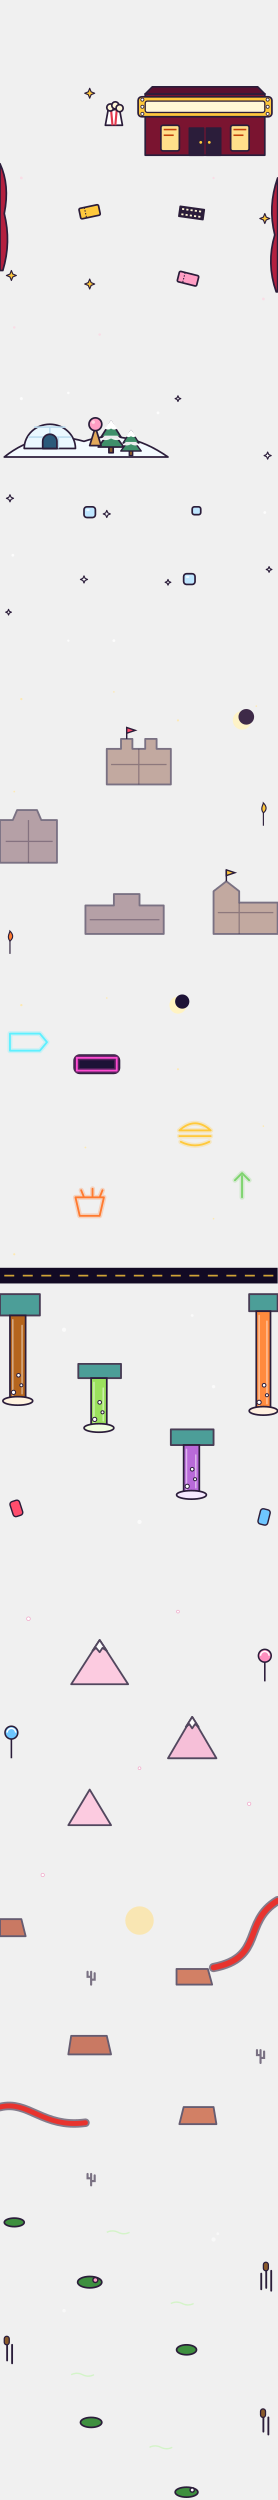
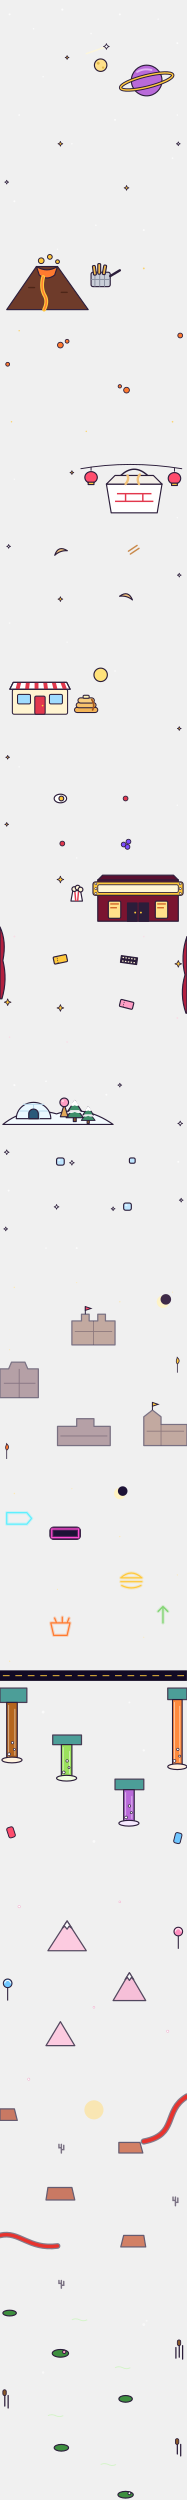
- <svg xmlns="http://www.w3.org/2000/svg" width="390" height="3512" viewBox="0 0 390 3512">
-   <rect x="204" y="132" width="168" height="86" fill="#7a1430" stroke="#2b1d3a" stroke-width="2.4" stroke-linejoin="round" />
-   <path d="M204 132 L214 122 L362 122 L372 132 Z" fill="#5a1030" stroke="#2b1d3a" stroke-width="2.4" stroke-linejoin="round" />
-   <rect x="194" y="136" width="188" height="28" rx="5" fill="#ffc93c" stroke="#2b1d3a" stroke-width="2.4" stroke-linejoin="round" />
-   <rect x="204" y="142" width="168" height="16" rx="3" fill="#fff7d6" stroke="#2b1d3a" stroke-width="1.8" />
-   <g fill="#ffffff" stroke="#2b1d3a" stroke-width="1.2">
-     <circle cx="200" cy="140" r="2.2" />
-     <circle cx="200" cy="150" r="2.2" />
-     <circle cx="200" cy="160" r="2.2" />
-     <circle cx="376" cy="140" r="2.2" />
-     <circle cx="376" cy="150" r="2.2" />
-     <circle cx="376" cy="160" r="2.2" />
+ <svg xmlns="http://www.w3.org/2000/svg" width="390" height="5216" viewBox="0 0 390 5216">
+   <g fill="#ffffff" opacity="0.8">
+     <circle cx="20" cy="30" r="2" />
+     <circle cx="70" cy="60" r="1.6" />
+     <circle cx="130" cy="20" r="2.2" />
+     <circle cx="190" cy="70" r="1.6" />
+     <circle cx="250" cy="30" r="2" />
+     <circle cx="330" cy="40" r="1.6" />
+     <circle cx="370" cy="90" r="2" />
+     <circle cx="40" cy="240" r="1.8" />
+     <circle cx="150" cy="300" r="1.6" />
+     <circle cx="240" cy="250" r="2" />
+     <circle cx="360" cy="330" r="1.8" />
+     <circle cx="30" cy="420" r="2" />
+     <circle cx="200" cy="470" r="1.6" />
+     <circle cx="300" cy="480" r="2" />
+     <circle cx="120" cy="520" r="1.4" />
+     <circle cx="370" cy="240" r="1.6" />
+     <circle cx="90" cy="160" r="1.6" />
+   </g>
+   <circle cx="306" cy="168" r="32" fill="#b96ad9" stroke="#2b1d3a" stroke-width="2.4" stroke-linejoin="round" />
+   <path d="M286 150 Q300 142 316 146" fill="none" stroke="#e0b6f2" stroke-width="4" stroke-linecap="round" />
+   <ellipse cx="306" cy="170" rx="56" ry="12" fill="none" stroke="#2b1d3a" stroke-width="7" transform="rotate(-14 306 170)" />
+   <ellipse cx="306" cy="170" rx="56" ry="12" fill="none" stroke="#ffc93c" stroke-width="3" transform="rotate(-14 306 170)" />
+   <circle cx="210" cy="136" r="13" fill="#ffe08a" stroke="#2b1d3a" stroke-width="2.4" stroke-linejoin="round" />
+   <circle cx="205" cy="132" r="3" fill="#e0b84a" />
+   <circle cx="215" cy="141" r="2.4" fill="#e0b84a" />
+   <path d="M180 112 L220 98" stroke="#fff7d6" stroke-width="3" stroke-linecap="round" opacity="0.8" />
+   <g transform="translate(-10 -88)">
+     <path d="M232 179 l1.8 4.2 4.2 1.8 -4.2 1.8 -1.8 4.2 -1.8 -4.2 -4.2 -1.8 4.2 -1.8z" fill="#ffffff" stroke="#2b1d3a" stroke-width="1.6" stroke-linejoin="round" />
+   </g>
+   <path d="M126 295 l1.5 3.5 3.5 1.5 -3.5 1.5 -1.5 3.5 -1.5 -3.5 -3.5 -1.5 3.5 -1.5z" fill="#ffc93c" stroke="#2b1d3a" stroke-width="1.6" stroke-linejoin="round" />
+   <path d="M264 387 l1.5 3.5 3.5 1.5 -3.5 1.5 -1.5 3.5 -1.5 -3.5 -3.5 -1.5 3.5 -1.5z" fill="#ffc93c" stroke="#2b1d3a" stroke-width="1.6" stroke-linejoin="round" />
+   <path d="M14 376 l1.2 2.8 2.8 1.2 -2.8 1.2 -1.2 2.8 -1.2 -2.8 -2.8 -1.2 2.8 -1.2z" fill="#ffffff" stroke="#2b1d3a" stroke-width="1.6" stroke-linejoin="round" />
+   <path d="M372 296 l1.2 2.8 2.8 1.2 -2.8 1.2 -1.2 2.8 -1.2 -2.8 -2.8 -1.2 2.8 -1.2z" fill="#ffffff" stroke="#2b1d3a" stroke-width="1.6" stroke-linejoin="round" />
+   <path d="M140 116 l1.2 2.8 2.8 1.2 -2.8 1.2 -1.2 2.8 -1.2 -2.8 -2.8 -1.2 2.8 -1.2z" fill="#ffc93c" stroke="#2b1d3a" stroke-width="1.6" stroke-linejoin="round" />
+   <path d="M14 646 L76 556 L120 556 L184 646 Z" fill="#6e3b2a" stroke="#2b1d3a" stroke-width="2.4" stroke-linejoin="round" />
+   <path d="M76 556 Q98 570 120 556 L114 574 Q98 586 82 574 Z" fill="#ff7a2f" stroke="#2b1d3a" stroke-width="2.4" stroke-linejoin="round" />
+   <path d="M90 578 Q84 602 94 618 Q100 630 92 646" fill="none" stroke="#ffc93c" stroke-width="8" stroke-linecap="round" />
+   <path d="M90 578 Q84 602 94 618 Q100 630 92 646" fill="none" stroke="#ff7a2f" stroke-width="3" stroke-linecap="round" />
+   <g fill="#ffc93c" stroke="#2b1d3a" stroke-width="2">
+     <circle cx="86" cy="544" r="6" />
+     <circle cx="104" cy="536" r="5" />
+     <circle cx="120" cy="546" r="4" />
+   </g>
+   <path d="M60 600 L72 600 M128 610 L140 610" stroke="#4e2618" stroke-width="3" stroke-linecap="round" />
+   <g transform="translate(-6 -42)">
+     <rect x="196" y="610" width="40" height="30" rx="4" fill="#c9ced8" stroke="#2b1d3a" stroke-width="2.4" stroke-linejoin="round" />
+     <path d="M204 610 V640 M214 610 V640 M224 610 V640 M196 625 H236" stroke="#8a90a0" stroke-width="2" />
+     <path d="M236 618 L256 606" stroke="#2b1d3a" stroke-width="5" stroke-linecap="round" />
+     <g fill="#f2bb4f" stroke="#2b1d3a" stroke-width="2.4" stroke-linejoin="round">
+       <rect x="200" y="596" width="6" height="20" rx="2" transform="rotate(-8 203 606)" />
+       <rect x="210" y="592" width="6" height="22" rx="2" />
+       <rect x="221" y="595" width="6" height="20" rx="2" transform="rotate(10 224 605)" />
+     </g>
+   </g>
+   <g fill="#ff7a2f" stroke="#2b1d3a" stroke-width="1.8">
+     <circle cx="126" cy="720" r="6" />
+     <circle cx="140" cy="712" r="4" />
+     <circle cx="264" cy="814" r="6" />
+     <circle cx="250" cy="806" r="3.5" />
+     <circle cx="16" cy="760" r="4" />
+     <circle cx="376" cy="700" r="5" />
+   </g>
+   <g fill="#ffc93c" opacity="0.7">
+     <circle cx="40" cy="690" r="1.6" />
+     <circle cx="300" cy="560" r="2" />
+     <circle cx="360" cy="880" r="1.8" />
+     <circle cx="180" cy="900" r="1.6" />
+     <circle cx="24" cy="880" r="1.6" />
+   </g>
+   <path d="M168 978 Q270 960 380 978" fill="none" stroke="#2b1d3a" stroke-width="2" />
+   <g>
+     <path d="M190 974 V982" stroke="#2b1d3a" stroke-width="2" />
+     <ellipse cx="190" cy="996" rx="13" ry="12" fill="#ff4d6d" stroke="#2b1d3a" stroke-width="2.4" stroke-linejoin="round" />
+     <rect x="184" y="1006" width="12" height="5" fill="#ffc93c" stroke="#2b1d3a" stroke-width="2.4" stroke-linejoin="round" />
+   </g>
+   <g>
+     <path d="M364 976 V984" stroke="#2b1d3a" stroke-width="2" />
+     <ellipse cx="364" cy="998" rx="13" ry="12" fill="#ff4d6d" stroke="#2b1d3a" stroke-width="2.4" stroke-linejoin="round" />
+     <rect x="358" y="1008" width="12" height="5" fill="#ffc93c" stroke="#2b1d3a" stroke-width="2.4" stroke-linejoin="round" />
+   </g>
+   <path d="M232 1070 L222 1010 L338 1010 L328 1070 Z" fill="#ffffff" stroke="#2b1d3a" stroke-width="2.4" stroke-linejoin="round" />
+   <path d="M222 1010 L240 992 L320 992 L338 1010 Z" fill="#f3efe9" stroke="#2b1d3a" stroke-width="2.4" stroke-linejoin="round" />
+   <path d="M252 992 Q280 966 308 992" fill="none" stroke="#2b1d3a" stroke-width="3" />
+   <path d="M244 1030 H316 M240 1046 H320 M262 1030 V1046 M298 1030 V1046" stroke="#e2384d" stroke-width="3" />
+   <path d="M262 1010 Q270 1000 266 992 M290 1010 Q284 998 292 990" fill="none" stroke="#f2c27a" stroke-width="5" stroke-linecap="round" />
+   <g transform="rotate(-20 126 1150)">
+     <path d="M112 1154 Q126 1136 140 1154 Q126 1148 112 1154 Z" fill="#f2c27a" stroke="#2b1d3a" stroke-width="2.4" stroke-linejoin="round" />
+   </g>
+   <g transform="rotate(16 264 1244)">
+     <path d="M250 1248 Q264 1230 278 1248 Q264 1242 250 1248 Z" fill="#f2c27a" stroke="#2b1d3a" stroke-width="2.4" stroke-linejoin="round" />
+   </g>
+   <path d="M268 1150 l18 -12 M272 1156 l18 -12" stroke="#c98a4c" stroke-width="3" stroke-linecap="round" />
+   <path d="M126 1245 l1.5 3.5 3.5 1.5 -3.5 1.5 -1.5 3.5 -1.5 -3.5 -3.5 -1.5 3.5 -1.5z" fill="#ffc93c" stroke="#2b1d3a" stroke-width="1.6" stroke-linejoin="round" />
+   <path d="M150 982 l1.2 2.8 2.8 1.2 -2.8 1.2 -1.2 2.8 -1.2 -2.8 -2.8 -1.2 2.8 -1.2z" fill="#ffc93c" stroke="#2b1d3a" stroke-width="1.6" stroke-linejoin="round" />
+   <path d="M18 1136 l1.2 2.8 2.8 1.2 -2.8 1.2 -1.2 2.8 -1.2 -2.8 -2.8 -1.2 2.8 -1.2z" fill="#ffffff" stroke="#2b1d3a" stroke-width="1.6" stroke-linejoin="round" />
+   <path d="M374 1196 l1.2 2.8 2.8 1.2 -2.8 1.2 -1.2 2.8 -1.2 -2.8 -2.8 -1.2 2.8 -1.2z" fill="#ffffff" stroke="#2b1d3a" stroke-width="1.6" stroke-linejoin="round" />
+   <g fill="#ffffff" opacity="0.6">
+     <circle cx="30" cy="1000" r="1.6" />
+     <circle cx="370" cy="1080" r="1.6" />
+     <circle cx="140" cy="1340" r="1.6" />
+     <circle cx="20" cy="1300" r="1.8" />
+   </g>
+   <circle cx="210" cy="1408" r="14" fill="#ffe27a" stroke="#2b1d3a" stroke-width="2.4" stroke-linejoin="round" />
+   <g transform="matrix(0.9 0 0 0.9 6 145.6)">
+     <rect x="22" y="1436" width="128" height="58" rx="4" fill="#fff4d1" stroke="#2b1d3a" stroke-width="2.4" stroke-linejoin="round" />
+     <path d="M16 1436 L156 1436 L148 1420 L24 1420 Z" fill="#ffffff" stroke="#2b1d3a" stroke-width="2.4" stroke-linejoin="round" />
+     <path d="M38 1420 L34 1436 M58 1420 L56 1436 M78 1420 L78 1436 M98 1420 L100 1436 M118 1420 L122 1436 M138 1420 L144 1436" stroke="#e2384d" stroke-width="9" />
+     <path d="M16 1436 L156 1436 L148 1420 L24 1420 Z" fill="none" stroke="#2b1d3a" stroke-width="2.4" stroke-linejoin="round" />
+     <g stroke="#2b1d3a" stroke-width="2.4" stroke-linejoin="round">
+       <rect x="34" y="1448" width="30" height="22" rx="3" fill="#9fdcff" />
+       <rect x="108" y="1448" width="30" height="22" rx="3" fill="#9fdcff" />
+       <rect x="74" y="1452" width="24" height="42" rx="3" fill="#e2384d" />
+     </g>
+     <circle cx="92" cy="1474" r="2" fill="#ffc93c" />
+     <g stroke="#2b1d3a" stroke-width="2.4" stroke-linejoin="round">
+       <rect x="166" y="1478" width="54" height="12" rx="6" fill="#f2b457" />
+       <rect x="170" y="1467" width="46" height="12" rx="6" fill="#f6c26b" />
+       <rect x="174" y="1456" width="38" height="12" rx="6" fill="#f9cf7f" />
+     </g>
+     <rect x="186" y="1450" width="14" height="7" rx="2" fill="#fff4b8" stroke="#2b1d3a" stroke-width="2.4" stroke-linejoin="round" />
+     <path d="M206 1460 Q214 1472 208 1484" fill="none" stroke="#a5561c" stroke-width="4" stroke-linecap="round" />
  </g>
  <g stroke="#2b1d3a" stroke-width="2.4" stroke-linejoin="round">
-     <rect x="226" y="176" width="26" height="36" rx="3" fill="#ffe08a" />
-     <rect x="324" y="176" width="26" height="36" rx="3" fill="#ffe08a" />
-   </g>
-   <path d="M230 182 L248 182 M230 190 L244 190 M328 182 L346 182 M328 190 L342 190" stroke="#c2410c" stroke-width="2.2" />
-   <g stroke="#2b1d3a" stroke-width="2.4" stroke-linejoin="round">
-     <rect x="266" y="180" width="20" height="38" fill="#2b1d3a" />
-     <rect x="290" y="180" width="20" height="38" fill="#2b1d3a" />
-   </g>
-   <g fill="#ffc93c">
-     <circle cx="282" cy="200" r="2" />
-     <circle cx="294" cy="200" r="2" />
-   </g>
-   <g transform="translate(-22 -42)">
-     <path d="M170 218 L174 196 L190 196 L194 218 Z" fill="#ffffff" stroke="#2b1d3a" stroke-width="2.4" stroke-linejoin="round" />
-     <path d="M178 196 L180 218 M186 196 L184 218" stroke="#e2384d" stroke-width="3" />
-     <g fill="#fff7d6" stroke="#2b1d3a" stroke-width="2.4" stroke-linejoin="round">
-       <circle cx="177" cy="193" r="5" />
-       <circle cx="184" cy="190" r="5" />
-       <circle cx="190" cy="194" r="5" />
-     </g>
-   </g>
-   <g transform="rotate(-12 126 298)">
-     <rect x="112" y="290" width="28" height="15" rx="2" fill="#ffc93c" stroke="#2b1d3a" stroke-width="2.4" stroke-linejoin="round" />
-     <path d="M120 290 V305" stroke="#2b1d3a" stroke-width="1.5" stroke-dasharray="2 2" />
-   </g>
-   <g transform="rotate(14 264 392)">
-     <rect x="250" y="384" width="28" height="15" rx="2" fill="#ff9ec4" stroke="#2b1d3a" stroke-width="2.4" stroke-linejoin="round" />
-     <path d="M258 384 V399" stroke="#2b1d3a" stroke-width="1.5" stroke-dasharray="2 2" />
-   </g>
-   <g transform="rotate(8 268 300)">
-     <rect x="252" y="292" width="34" height="14" fill="#2b1d3a" stroke="#2b1d3a" stroke-width="2.4" stroke-linejoin="round" />
-     <g fill="#fff7d6">
-       <rect x="255" y="294" width="3" height="2.5" />
-       <rect x="261" y="294" width="3" height="2.5" />
-       <rect x="267" y="294" width="3" height="2.5" />
-       <rect x="273" y="294" width="3" height="2.5" />
-       <rect x="279" y="294" width="3" height="2.5" />
-       <rect x="255" y="301.5" width="3" height="2.5" />
-       <rect x="261" y="301.5" width="3" height="2.5" />
-       <rect x="267" y="301.5" width="3" height="2.5" />
-       <rect x="273" y="301.5" width="3" height="2.5" />
-       <rect x="279" y="301.5" width="3" height="2.5" />
-     </g>
-   </g>
-   <g fill="#ffc93c" stroke="#2b1d3a" stroke-width="1.6" stroke-linejoin="round">
-     <path d="M126 392 l2 5 5 2 -5 2 -2 5 -2 -5 -5 -2 5 -2z" />
-     <path d="M372 300 l2 5 5 2 -5 2 -2 5 -2 -5 -5 -2 5 -2z" />
-     <path d="M16 380 l2 5 5 2 -5 2 -2 5 -2 -5 -5 -2 5 -2z" />
-     <path d="M126 124 l2 5 5 2 -5 2 -2 5 -2 -5 -5 -2 5 -2z" />
-   </g>
-   <g fill="#ffd0e0" opacity="0.6">
-     <circle cx="30" cy="250" r="2" />
-     <circle cx="370" cy="420" r="2" />
-     <circle cx="140" cy="470" r="1.8" />
-     <circle cx="20" cy="460" r="1.8" />
-     <circle cx="300" cy="250" r="1.6" />
-   </g>
-   <path d="M0 230 Q14 260 6 300 Q16 340 4 380 L0 380 Z M390 250 Q376 290 386 330 Q374 370 388 410 L390 410 Z" fill="#b3203f" stroke="#2b1d3a" stroke-width="2.4" stroke-linejoin="round" />
-   <path d="M6 642 Q56 602 118 620 Q176 600 236 642 Z" fill="#f4fbff" stroke="#2b1d3a" stroke-width="2.4" stroke-linejoin="round" />
-   <path d="M34 630 A36 34 0 0 1 106 630 Z" fill="#eaf8ff" stroke="#2b1d3a" stroke-width="2.4" stroke-linejoin="round" />
-   <path d="M40 614 H100 M48 600 H92 M60 630 V614 M82 630 V614 M70 614 V600" stroke="#bcdcef" stroke-width="2.2" fill="none" />
-   <path d="M60 630 V620 A10 10 0 0 1 80 620 V630 Z" fill="#2b5a7a" stroke="#2b1d3a" stroke-width="2.4" stroke-linejoin="round" />
-   <g transform="translate(156 626) scale(1.0)">
-     <rect x="-3" y="0" width="6" height="10" fill="#8a5a2b" stroke="#2b1d3a" stroke-width="2.4" stroke-linejoin="round" />
-     <path d="M-18 2 L0 -22 L18 2 Z" fill="#3f8f6a" stroke="#2b1d3a" stroke-width="2.4" stroke-linejoin="round" />
-     <path d="M-14 -12 L0 -34 L14 -12 Z" fill="#3f8f6a" stroke="#2b1d3a" stroke-width="2.4" stroke-linejoin="round" />
-     <path d="M-9 -24 L0 -36 L9 -24 Q4 -21 0 -24 Q-4 -21 -9 -24 Z" fill="#ffffff" />
-     <path d="M-14 -9 Q-7 -6 0 -10 Q7 -6 14 -9 L9 -14 L-9 -14 Z" fill="#ffffff" opacity="0.9" />
-   </g>
-   <g transform="translate(184 632) scale(0.8)">
-     <rect x="-3" y="0" width="6" height="10" fill="#8a5a2b" stroke="#2b1d3a" stroke-width="2.4" stroke-linejoin="round" />
-     <path d="M-18 2 L0 -22 L18 2 Z" fill="#3f8f6a" stroke="#2b1d3a" stroke-width="2.4" stroke-linejoin="round" />
-     <path d="M-14 -12 L0 -34 L14 -12 Z" fill="#3f8f6a" stroke="#2b1d3a" stroke-width="2.4" stroke-linejoin="round" />
-     <path d="M-9 -24 L0 -36 L9 -24 Q4 -21 0 -24 Q-4 -21 -9 -24 Z" fill="#ffffff" />
-     <path d="M-14 -9 Q-7 -6 0 -10 Q7 -6 14 -9 L9 -14 L-9 -14 Z" fill="#ffffff" opacity="0.9" />
-   </g>
-   <path d="M126 626 L134 600 L142 626 Z" fill="#e2a95a" stroke="#2b1d3a" stroke-width="2.4" stroke-linejoin="round" />
-   <circle cx="134" cy="596" r="9" fill="#ff9ec4" stroke="#2b1d3a" stroke-width="2.4" stroke-linejoin="round" />
-   <circle cx="131" cy="593" r="2.5" fill="#ffd3e0" />
-   <g fill="#bfe6ff" stroke="#2b1d3a" stroke-width="2.4" stroke-linejoin="round">
-     <rect x="118" y="712" width="16" height="15" rx="4" />
-     <rect x="258" y="806" width="16" height="15" rx="4" />
-     <rect x="270" y="712" width="12" height="11" rx="3" />
-   </g>
+     <ellipse cx="126" cy="1666" rx="13" ry="9" fill="#ffffff" />
+     <circle cx="128" cy="1666" r="5" fill="#ffc93c" />
+   </g>
+   <g fill="#7c4dff" stroke="#2b1d3a" stroke-width="1.8">
+     <circle cx="258" cy="1762" r="5" />
+     <circle cx="268" cy="1756" r="5" />
+     <circle cx="266" cy="1767" r="5" />
+   </g>
+   <g fill="#e2384d" stroke="#2b1d3a" stroke-width="1.8">
+     <circle cx="262" cy="1666" r="5" />
+     <circle cx="130" cy="1760" r="5" />
+   </g>
+   <path d="M16 1576 l1.2 2.8 2.8 1.2 -2.8 1.2 -1.2 2.8 -1.2 -2.8 -2.8 -1.2 2.8 -1.2z" fill="#ffc93c" stroke="#2b1d3a" stroke-width="1.6" stroke-linejoin="round" />
+   <path d="M374 1516 l1.2 2.8 2.8 1.2 -2.8 1.2 -1.2 2.8 -1.2 -2.8 -2.8 -1.2 2.8 -1.2z" fill="#ffc93c" stroke="#2b1d3a" stroke-width="1.6" stroke-linejoin="round" />
+   <path d="M14 1716 l1.2 2.8 2.8 1.2 -2.8 1.2 -1.2 2.8 -1.2 -2.8 -2.8 -1.2 2.8 -1.2z" fill="#ffc93c" stroke="#2b1d3a" stroke-width="1.6" stroke-linejoin="round" />
  <g fill="#ffffff" opacity="0.7">
-     <rect x="121" y="715" width="5" height="3" rx="1.5" />
-     <rect x="261" y="809" width="5" height="3" rx="1.5" />
-   </g>
-   <path d="M150 717 l1.5 3.5 3.5 1.5 -3.5 1.5 -1.5 3.5 -1.5 -3.5 -3.5 -1.5 3.5 -1.5z" fill="#ffffff" stroke="#2b1d3a" stroke-width="1.6" stroke-linejoin="round" />
-   <path d="M118 809 l1.5 3.5 3.5 1.5 -3.5 1.5 -1.5 3.5 -1.5 -3.5 -3.5 -1.5 3.5 -1.5z" fill="#ffffff" stroke="#2b1d3a" stroke-width="1.6" stroke-linejoin="round" />
-   <path d="M236 814 l1.2 2.8 2.8 1.2 -2.8 1.2 -1.2 2.8 -1.2 -2.8 -2.8 -1.2 2.8 -1.2z" fill="#ffffff" stroke="#2b1d3a" stroke-width="1.6" stroke-linejoin="round" />
-   <path d="M14 695 l1.5 3.5 3.5 1.5 -3.5 1.5 -1.5 3.5 -1.5 -3.5 -3.5 -1.5 3.5 -1.5z" fill="#ffffff" stroke="#2b1d3a" stroke-width="1.6" stroke-linejoin="round" />
-   <path d="M376 635 l1.5 3.5 3.5 1.5 -3.5 1.5 -1.5 3.5 -1.5 -3.5 -3.5 -1.5 3.5 -1.5z" fill="#ffffff" stroke="#2b1d3a" stroke-width="1.6" stroke-linejoin="round" />
-   <path d="M378 796 l1.2 2.8 2.8 1.2 -2.8 1.2 -1.2 2.8 -1.2 -2.8 -2.8 -1.2 2.8 -1.2z" fill="#ffffff" stroke="#2b1d3a" stroke-width="1.6" stroke-linejoin="round" />
-   <path d="M12 856 l1.2 2.8 2.8 1.2 -2.8 1.2 -1.2 2.8 -1.2 -2.8 -2.8 -1.2 2.8 -1.2z" fill="#ffffff" stroke="#2b1d3a" stroke-width="1.6" stroke-linejoin="round" />
-   <path d="M250 556 l1.2 2.8 2.8 1.2 -2.8 1.2 -1.2 2.8 -1.2 -2.8 -2.8 -1.2 2.8 -1.2z" fill="#ffffff" stroke="#2b1d3a" stroke-width="1.6" stroke-linejoin="round" />
-   <g fill="#ffffff" opacity="0.8">
-     <circle cx="30" cy="560" r="2.2" />
-     <circle cx="96" cy="552" r="1.8" />
-     <circle cx="222" cy="580" r="2" />
-     <circle cx="372" cy="720" r="2" />
-     <circle cx="18" cy="780" r="2" />
-     <circle cx="160" cy="900" r="2" />
-     <circle cx="96" cy="900" r="1.6" />
-   </g>
-   <g transform="translate(0 852)">
-     <g stroke="#2b1d3a" stroke-width="2.4">
-       <path d="M126 2346 a17 8 0 1 0 0.1 0 Z" fill="#3e8f3f" />
-       <path d="M262 2442 a14 7 0 1 0 0.1 0 Z" fill="#3e8f3f" />
-       <path d="M128 2544 a15 7 0 1 0 0.1 0 Z" fill="#3e8f3f" />
-       <path d="M262 2642 a16 7 0 1 0 0.1 0 Z" fill="#3e8f3f" />
-       <path d="M20 2264 a14 6 0 1 0 0.1 0 Z" fill="#3e8f3f" />
-     </g>
-     <circle cx="134" cy="2351" r="3.5" fill="#ff9ec7" stroke="#2b1d3a" stroke-width="2" />
-     <circle cx="270" cy="2646" r="3" fill="#ffffff" stroke="#2b1d3a" stroke-width="2" />
-     <g fill="none" stroke="#2b1d3a" stroke-width="2.6" stroke-linecap="round">
-       <path d="M374 2362 V2330 M381 2366 V2338 M367 2364 V2342" />
-       <path d="M10 2464 V2434 M17 2468 V2442" />
-       <path d="M370 2564 V2536 M377 2568 V2544" />
-     </g>
-     <g fill="#8a5a2b" stroke="#2b1d3a" stroke-width="1.8">
-       <rect x="370" y="2326" width="7" height="12" rx="3.5" />
-       <rect x="6" y="2430" width="7" height="12" rx="3.5" />
-       <rect x="366" y="2532" width="7" height="12" rx="3.5" />
-     </g>
-     <g fill="none" stroke="#c8f5b8" stroke-width="2" opacity="0.7">
-       <path d="M150 2284 q8 -4 16 0 q8 4 16 0" />
-       <path d="M240 2384 q8 -4 16 0 q8 4 16 0" />
-       <path d="M100 2484 q8 -4 16 0 q8 4 16 0" />
-       <path d="M210 2586 q8 -4 16 0 q8 4 16 0" />
-     </g>
-     <g fill="#ffffff" opacity="0.55">
-       <circle cx="300" cy="2294" r="3" />
-       <circle cx="306" cy="2286" r="2" />
-       <circle cx="90" cy="2394" r="2.5" />
-     </g>
-     <circle cx="196" cy="1846" r="20" fill="#ffe08a" opacity="0.6" />
-     <g stroke="#2b1d3a" stroke-width="2.6" stroke-linejoin="round" opacity="0.7">
-       <path d="M248 1936 V1914 H292 L298 1936Z" fill="#c4502a" />
-       <path d="M96 2034 L100 2008 H150 L156 2034Z" fill="#b84626" />
-       <path d="M252 2132 L258 2108 H300 L304 2132Z" fill="#c4502a" />
-       <path d="M0 1868 V1844 H30 L36 1868Z" fill="#b84626" />
-     </g>
-     <path d="M390 1818 C340 1848 372 1898 300 1912" fill="none" stroke="#2b1d3a" stroke-width="13" stroke-linecap="round" opacity="0.55" />
-     <path d="M390 1818 C340 1848 372 1898 300 1912" fill="none" stroke="#e8332e" stroke-width="8" stroke-linecap="round" />
-     <path d="M0 2108 C40 2098 60 2138 120 2130" fill="none" stroke="#2b1d3a" stroke-width="12" stroke-linecap="round" opacity="0.55" />
-     <path d="M0 2108 C40 2098 60 2138 120 2130" fill="none" stroke="#e8332e" stroke-width="7" stroke-linecap="round" />
-     <g fill="none" stroke="#2b1d3a" stroke-width="3" stroke-linecap="round" opacity="0.6">
-       <path d="M128 1936 v-18 m0 7 h-5 v-7 m5 11 h5 v-9" />
-       <path d="M366 2046 v-18 m0 7 h-5 v-7 m5 11 h5 v-9" />
-       <path d="M128 2218 v-16 m0 6 h-5 v-6 m5 10 h5 v-8" />
-     </g>
-     <g stroke="#2b1d3a" stroke-width="2.6" stroke-linejoin="round" opacity="0.8">
-       <path d="M100 1514 L140 1452 L180 1514Z" fill="#ffc2dc" />
-       <path d="M130 1467 L140 1452 L150 1467 L144 1463 L140 1469 L135 1463Z" fill="#ffffff" />
-       <path d="M236 1618 L270 1560 L304 1618Z" fill="#f7b3d2" />
-       <path d="M261 1574 L270 1560 L279 1574 L274 1570 L270 1576 L266 1570Z" fill="#ffffff" />
-       <path d="M96 1712 L126 1662 L156 1712Z" fill="#ffc2dc" />
-     </g>
-     <g stroke="#2b1d3a" stroke-width="2.2">
-       <path d="M372 1510 V1478" />
-       <circle cx="372" cy="1474" r="9" fill="#ff8fbf" />
-       <path d="M366 1474 a6 6 0 0 1 12 0" fill="none" stroke="#ffffff" stroke-width="2" />
-       <path d="M16 1618 V1586" />
-       <circle cx="16" cy="1582" r="9" fill="#6ec6ff" />
-       <path d="M10 1582 a6 6 0 0 1 12 0" fill="none" stroke="#ffffff" stroke-width="2" />
-     </g>
-     <g fill="#ffffff" stroke="#f0a6c8" stroke-width="1">
-       <circle cx="40" cy="1422" r="2.6" />
-       <circle cx="250" cy="1412" r="2" />
-       <circle cx="350" cy="1682" r="2.4" />
-       <circle cx="196" cy="1632" r="2" />
-       <circle cx="60" cy="1782" r="2.4" />
-     </g>
-     <g stroke="#2b1d3a" stroke-width="2.6" stroke-linejoin="round" opacity="0.85">
-       <path d="M0 966 H56 V996 H0Z" fill="#2f8f88" />
-       <path d="M110 1064 H170 V1084 H110Z" fill="#2f8f88" />
-       <path d="M240 1156 H300 V1178 H240Z" fill="#2f8f88" />
-       <path d="M350 966 H390 V990 H350Z" fill="#2f8f88" />
-     </g>
-     <rect x="14" y="996" width="22" height="120" fill="#b5651d" stroke="#2b1d3a" stroke-width="2.4" />
-     <path d="M18 1002 V1110 M31 1010 V1106" stroke="#ffffff" stroke-width="2" opacity="0.5" stroke-linecap="round" />
-     <ellipse cx="25" cy="1116" rx="21" ry="6" fill="#fff3e0" stroke="#2b1d3a" stroke-width="2.4" />
-     <g fill="#ffffff" stroke="#2b1d3a" stroke-width="1.4">
-       <circle cx="19" cy="1104" r="3" />
-       <circle cx="30" cy="1094" r="2.2" />
-       <circle cx="26" cy="1080" r="2.6" />
-     </g>
-     <rect x="128" y="1084" width="22" height="70" fill="#9be15d" stroke="#2b1d3a" stroke-width="2.4" />
-     <path d="M132 1090 V1148 M145 1098 V1144" stroke="#ffffff" stroke-width="2" opacity="0.5" stroke-linecap="round" />
-     <ellipse cx="139" cy="1154" rx="21" ry="6" fill="#f2ffe0" stroke="#2b1d3a" stroke-width="2.4" />
-     <g fill="#ffffff" stroke="#2b1d3a" stroke-width="1.4">
-       <circle cx="133" cy="1142" r="3" />
-       <circle cx="144" cy="1132" r="2.2" />
-       <circle cx="140" cy="1118" r="2.6" />
-     </g>
-     <rect x="258" y="1178" width="22" height="70" fill="#b96ad9" stroke="#2b1d3a" stroke-width="2.4" />
-     <path d="M262 1184 V1242 M275 1192 V1238" stroke="#ffffff" stroke-width="2" opacity="0.5" stroke-linecap="round" />
-     <ellipse cx="269" cy="1248" rx="21" ry="6" fill="#f6e9ff" stroke="#2b1d3a" stroke-width="2.4" />
-     <g fill="#ffffff" stroke="#2b1d3a" stroke-width="1.4">
-       <circle cx="263" cy="1236" r="3" />
-       <circle cx="274" cy="1226" r="2.2" />
-       <circle cx="270" cy="1212" r="2.6" />
-     </g>
-     <rect x="360" y="990" width="20" height="140" fill="#ff8a3d" stroke="#2b1d3a" stroke-width="2.4" />
-     <path d="M364 996 V1124 M375 1004 V1120" stroke="#ffffff" stroke-width="2" opacity="0.5" stroke-linecap="round" />
-     <ellipse cx="370" cy="1130" rx="20" ry="6" fill="#fff0e0" stroke="#2b1d3a" stroke-width="2.4" />
-     <g fill="#ffffff" stroke="#2b1d3a" stroke-width="1.4">
-       <circle cx="364" cy="1118" r="3" />
-       <circle cx="375" cy="1108" r="2.2" />
-       <circle cx="371" cy="1094" r="2.6" />
-     </g>
-     <g stroke="#2b1d3a" stroke-width="2">
-       <rect x="16" y="1256" width="14" height="22" rx="4" fill="#ff4d6d" transform="rotate(-18 23 1267)" />
-       <rect x="364" y="1268" width="14" height="22" rx="4" fill="#6ec6ff" transform="rotate(14 371 1279)" />
-     </g>
-     <g fill="#ffffff" opacity="0.65">
-       <circle cx="90" cy="1016" r="3" />
-       <circle cx="300" cy="1096" r="2.4" />
-       <circle cx="196" cy="1286" r="3" />
-       <circle cx="270" cy="996" r="2" />
-     </g>
-     <g fill="#ffe7a6" opacity="0.85">
-       <circle cx="30" cy="560" r="1.6" />
-       <circle cx="150" cy="550" r="1.2" />
-       <circle cx="250" cy="650" r="1.4" />
-       <circle cx="370" cy="730" r="1.2" />
-       <circle cx="120" cy="760" r="1.3" />
-       <circle cx="300" cy="860" r="1.2" />
-       <circle cx="20" cy="910" r="1.5" />
-     </g>
-     <circle cx="250" cy="560" r="12" fill="#fff3c2" />
-     <circle cx="256" cy="555" r="10" fill="#1d1236" />
-     <path d="M0 940 H390" stroke="#120a24" stroke-width="22" />
-     <path d="M6 940 H390" stroke="#ffc93c" stroke-width="2.4" stroke-dasharray="14 12" opacity="0.8" />
-     <rect x="104" y="630" width="64" height="26" rx="8" fill="#1d1236" stroke="#2b1d3a" stroke-width="2" />
-     <path d="M108 634 H164 V652 H108 Z" fill="none" stroke="#ff4dd2" stroke-width="7" stroke-linecap="round" stroke-linejoin="round" opacity="0.25" />
-     <path d="M108 634 H164 V652 H108 Z" fill="none" stroke="#ff4dd2" stroke-width="2.6" stroke-linecap="round" stroke-linejoin="round" />
-     <path d="M252 736 q22 -20 44 0 Z M252 744 H296 M254 752 q20 10 40 0" fill="none" stroke="#ffc93c" stroke-width="7" stroke-linecap="round" stroke-linejoin="round" opacity="0.25" />
-     <path d="M252 736 q22 -20 44 0 Z M252 744 H296 M254 752 q20 10 40 0" fill="none" stroke="#ffc93c" stroke-width="2.6" stroke-linecap="round" stroke-linejoin="round" />
-     <path d="M14 600 H56 L66 612 L56 624 H14 Z" fill="none" stroke="#5ef0ff" stroke-width="7" stroke-linecap="round" stroke-linejoin="round" opacity="0.25" />
-     <path d="M14 600 H56 L66 612 L56 624 H14 Z" fill="none" stroke="#5ef0ff" stroke-width="2.6" stroke-linecap="round" stroke-linejoin="round" />
-     <path d="M340 830 V800 M330 806 L340 796 L350 806" fill="none" stroke="#7bd36b" stroke-width="7" stroke-linecap="round" stroke-linejoin="round" opacity="0.25" />
-     <path d="M340 830 V800 M330 806 L340 796 L350 806" fill="none" stroke="#7bd36b" stroke-width="2.6" stroke-linecap="round" stroke-linejoin="round" />
-     <path d="M106 830 h40 l-6 26 h-28 z M118 830 l-4 -10 M130 830 v-12 M140 830 l4 -10" fill="none" stroke="#ff7a2f" stroke-width="7" stroke-linecap="round" stroke-linejoin="round" opacity="0.25" />
-     <path d="M106 830 h40 l-6 26 h-28 z M118 830 l-4 -10 M130 830 v-12 M140 830 l4 -10" fill="none" stroke="#ff7a2f" stroke-width="2.6" stroke-linecap="round" stroke-linejoin="round" />
-     <g fill="#ffe7a6" opacity="0.8">
-       <circle cx="30" cy="130" r="1.6" />
-       <circle cx="160" cy="120" r="1.2" />
-       <circle cx="250" cy="160" r="1.5" />
-       <circle cx="360" cy="140" r="1.2" />
-       <circle cx="20" cy="260" r="1.3" />
-     </g>
-     <circle cx="340" cy="160" r="13" fill="#fff3c2" opacity="0.9" />
-     <circle cx="346" cy="155" r="11" fill="#3e2a48" />
-     <g stroke="#2b1d3a" stroke-width="2.6" stroke-linejoin="round" opacity="0.6">
-       <path d="M150 250 V200 H170 V186 H186 V200 H204 V186 H220 V200 H240 V250 Z" fill="#a37a6a" />
-       <path d="M0 360 V300 H18 L24 286 H52 L58 300 H80 V360 Z" fill="#8d6a74" />
-       <path d="M300 460 V400 L318 386 L336 400 V416 H390 V460 Z" fill="#a37a6a" />
-       <path d="M120 460 V420 H160 V404 H196 V420 H230 V460 Z" fill="#8d6a74" />
-     </g>
-     <g fill="none" stroke="#2b1d3a" stroke-width="1.8" opacity="0.35">
-       <path d="M156 222 H234 M8 330 H74 M306 430 H384 M126 440 H224" />
-       <path d="M195 200 V250 M40 300 V360 M336 416 V460" />
-     </g>
-     <g stroke="#2b1d3a" stroke-width="2">
-       <path d="M178 186 V170" />
-       <path d="M178 170 l12 4 -12 4z" fill="#ff4d6d" />
-       <path d="M318 386 V370" />
-       <path d="M318 370 l12 4 -12 4z" fill="#ffc93c" />
-     </g>
-     <g stroke="#2b1d3a" stroke-width="1.6">
-       <path d="M370 290 v18" />
-       <path d="M370 290 c-5 -6 0 -12 0 -14 c4 4 6 9 0 14z" fill="#ffc93c" />
-       <path d="M14 470 v18" />
-       <path d="M14 470 c-5 -6 0 -12 0 -14 c4 4 6 9 0 14z" fill="#ff7a2f" />
+     <circle cx="240" cy="1400" r="1.8" />
+     <circle cx="40" cy="1600" r="1.6" />
+     <circle cx="370" cy="1680" r="1.6" />
+     <circle cx="160" cy="1790" r="1.6" />
+   </g>
+   <g transform="translate(0 1704)">
+     <rect x="204" y="132" width="168" height="86" fill="#7a1430" stroke="#2b1d3a" stroke-width="2.4" stroke-linejoin="round" />
+     <path d="M204 132 L214 122 L362 122 L372 132 Z" fill="#5a1030" stroke="#2b1d3a" stroke-width="2.4" stroke-linejoin="round" />
+     <rect x="194" y="136" width="188" height="28" rx="5" fill="#ffc93c" stroke="#2b1d3a" stroke-width="2.4" stroke-linejoin="round" />
+     <rect x="204" y="142" width="168" height="16" rx="3" fill="#fff7d6" stroke="#2b1d3a" stroke-width="1.8" />
+     <g fill="#ffffff" stroke="#2b1d3a" stroke-width="1.2">
+       <circle cx="200" cy="140" r="2.2" />
+       <circle cx="200" cy="150" r="2.2" />
+       <circle cx="200" cy="160" r="2.2" />
+       <circle cx="376" cy="140" r="2.2" />
+       <circle cx="376" cy="150" r="2.2" />
+       <circle cx="376" cy="160" r="2.2" />
+     </g>
+     <g stroke="#2b1d3a" stroke-width="2.4" stroke-linejoin="round">
+       <rect x="226" y="176" width="26" height="36" rx="3" fill="#ffe08a" />
+       <rect x="324" y="176" width="26" height="36" rx="3" fill="#ffe08a" />
+     </g>
+     <path d="M230 182 L248 182 M230 190 L244 190 M328 182 L346 182 M328 190 L342 190" stroke="#c2410c" stroke-width="2.2" />
+     <g stroke="#2b1d3a" stroke-width="2.4" stroke-linejoin="round">
+       <rect x="266" y="180" width="20" height="38" fill="#2b1d3a" />
+       <rect x="290" y="180" width="20" height="38" fill="#2b1d3a" />
+     </g>
+     <g fill="#ffc93c">
+       <circle cx="282" cy="200" r="2" />
+       <circle cx="294" cy="200" r="2" />
+     </g>
+     <g transform="translate(-22 -42)">
+       <path d="M170 218 L174 196 L190 196 L194 218 Z" fill="#ffffff" stroke="#2b1d3a" stroke-width="2.4" stroke-linejoin="round" />
+       <path d="M178 196 L180 218 M186 196 L184 218" stroke="#e2384d" stroke-width="3" />
+       <g fill="#fff7d6" stroke="#2b1d3a" stroke-width="2.4" stroke-linejoin="round">
+         <circle cx="177" cy="193" r="5" />
+         <circle cx="184" cy="190" r="5" />
+         <circle cx="190" cy="194" r="5" />
+       </g>
+     </g>
+     <g transform="rotate(-12 126 298)">
+       <rect x="112" y="290" width="28" height="15" rx="2" fill="#ffc93c" stroke="#2b1d3a" stroke-width="2.4" stroke-linejoin="round" />
+       <path d="M120 290 V305" stroke="#2b1d3a" stroke-width="1.5" stroke-dasharray="2 2" />
+     </g>
+     <g transform="rotate(14 264 392)">
+       <rect x="250" y="384" width="28" height="15" rx="2" fill="#ff9ec4" stroke="#2b1d3a" stroke-width="2.4" stroke-linejoin="round" />
+       <path d="M258 384 V399" stroke="#2b1d3a" stroke-width="1.5" stroke-dasharray="2 2" />
+     </g>
+     <g transform="rotate(8 268 300)">
+       <rect x="252" y="292" width="34" height="14" fill="#2b1d3a" stroke="#2b1d3a" stroke-width="2.4" stroke-linejoin="round" />
+       <g fill="#fff7d6">
+         <rect x="255" y="294" width="3" height="2.5" />
+         <rect x="261" y="294" width="3" height="2.5" />
+         <rect x="267" y="294" width="3" height="2.5" />
+         <rect x="273" y="294" width="3" height="2.5" />
+         <rect x="279" y="294" width="3" height="2.5" />
+         <rect x="255" y="301.5" width="3" height="2.5" />
+         <rect x="261" y="301.5" width="3" height="2.5" />
+         <rect x="267" y="301.5" width="3" height="2.5" />
+         <rect x="273" y="301.5" width="3" height="2.5" />
+         <rect x="279" y="301.5" width="3" height="2.5" />
+       </g>
+     </g>
+     <g fill="#ffc93c" stroke="#2b1d3a" stroke-width="1.6" stroke-linejoin="round">
+       <path d="M126 392 l2 5 5 2 -5 2 -2 5 -2 -5 -5 -2 5 -2z" />
+       <path d="M372 300 l2 5 5 2 -5 2 -2 5 -2 -5 -5 -2 5 -2z" />
+       <path d="M16 380 l2 5 5 2 -5 2 -2 5 -2 -5 -5 -2 5 -2z" />
+       <path d="M126 124 l2 5 5 2 -5 2 -2 5 -2 -5 -5 -2 5 -2z" />
+     </g>
+     <g fill="#ffd0e0" opacity="0.6">
+       <circle cx="30" cy="250" r="2" />
+       <circle cx="370" cy="420" r="2" />
+       <circle cx="140" cy="470" r="1.8" />
+       <circle cx="20" cy="460" r="1.8" />
+       <circle cx="300" cy="250" r="1.6" />
+     </g>
+     <path d="M0 230 Q14 260 6 300 Q16 340 4 380 L0 380 Z M390 250 Q376 290 386 330 Q374 370 388 410 L390 410 Z" fill="#b3203f" stroke="#2b1d3a" stroke-width="2.4" stroke-linejoin="round" />
+     <path d="M6 642 Q56 602 118 620 Q176 600 236 642 Z" fill="#f4fbff" stroke="#2b1d3a" stroke-width="2.4" stroke-linejoin="round" />
+     <path d="M34 630 A36 34 0 0 1 106 630 Z" fill="#eaf8ff" stroke="#2b1d3a" stroke-width="2.4" stroke-linejoin="round" />
+     <path d="M40 614 H100 M48 600 H92 M60 630 V614 M82 630 V614 M70 614 V600" stroke="#bcdcef" stroke-width="2.2" fill="none" />
+     <path d="M60 630 V620 A10 10 0 0 1 80 620 V630 Z" fill="#2b5a7a" stroke="#2b1d3a" stroke-width="2.4" stroke-linejoin="round" />
+     <g transform="translate(156 626) scale(1.0)">
+       <rect x="-3" y="0" width="6" height="10" fill="#8a5a2b" stroke="#2b1d3a" stroke-width="2.4" stroke-linejoin="round" />
+       <path d="M-18 2 L0 -22 L18 2 Z" fill="#3f8f6a" stroke="#2b1d3a" stroke-width="2.4" stroke-linejoin="round" />
+       <path d="M-14 -12 L0 -34 L14 -12 Z" fill="#3f8f6a" stroke="#2b1d3a" stroke-width="2.4" stroke-linejoin="round" />
+       <path d="M-9 -24 L0 -36 L9 -24 Q4 -21 0 -24 Q-4 -21 -9 -24 Z" fill="#ffffff" />
+       <path d="M-14 -9 Q-7 -6 0 -10 Q7 -6 14 -9 L9 -14 L-9 -14 Z" fill="#ffffff" opacity="0.9" />
+     </g>
+     <g transform="translate(184 632) scale(0.8)">
+       <rect x="-3" y="0" width="6" height="10" fill="#8a5a2b" stroke="#2b1d3a" stroke-width="2.4" stroke-linejoin="round" />
+       <path d="M-18 2 L0 -22 L18 2 Z" fill="#3f8f6a" stroke="#2b1d3a" stroke-width="2.4" stroke-linejoin="round" />
+       <path d="M-14 -12 L0 -34 L14 -12 Z" fill="#3f8f6a" stroke="#2b1d3a" stroke-width="2.4" stroke-linejoin="round" />
+       <path d="M-9 -24 L0 -36 L9 -24 Q4 -21 0 -24 Q-4 -21 -9 -24 Z" fill="#ffffff" />
+       <path d="M-14 -9 Q-7 -6 0 -10 Q7 -6 14 -9 L9 -14 L-9 -14 Z" fill="#ffffff" opacity="0.9" />
+     </g>
+     <path d="M126 626 L134 600 L142 626 Z" fill="#e2a95a" stroke="#2b1d3a" stroke-width="2.4" stroke-linejoin="round" />
+     <circle cx="134" cy="596" r="9" fill="#ff9ec4" stroke="#2b1d3a" stroke-width="2.4" stroke-linejoin="round" />
+     <circle cx="131" cy="593" r="2.5" fill="#ffd3e0" />
+     <g fill="#bfe6ff" stroke="#2b1d3a" stroke-width="2.4" stroke-linejoin="round">
+       <rect x="118" y="712" width="16" height="15" rx="4" />
+       <rect x="258" y="806" width="16" height="15" rx="4" />
+       <rect x="270" y="712" width="12" height="11" rx="3" />
+     </g>
+     <g fill="#ffffff" opacity="0.7">
+       <rect x="121" y="715" width="5" height="3" rx="1.5" />
+       <rect x="261" y="809" width="5" height="3" rx="1.5" />
+     </g>
+     <path d="M150 717 l1.5 3.5 3.5 1.5 -3.5 1.5 -1.5 3.5 -1.5 -3.5 -3.5 -1.5 3.5 -1.5z" fill="#ffffff" stroke="#2b1d3a" stroke-width="1.6" stroke-linejoin="round" />
+     <path d="M118 809 l1.5 3.5 3.5 1.5 -3.5 1.5 -1.5 3.5 -1.5 -3.5 -3.5 -1.5 3.5 -1.5z" fill="#ffffff" stroke="#2b1d3a" stroke-width="1.6" stroke-linejoin="round" />
+     <path d="M236 814 l1.2 2.8 2.8 1.2 -2.8 1.2 -1.2 2.8 -1.2 -2.8 -2.8 -1.2 2.8 -1.2z" fill="#ffffff" stroke="#2b1d3a" stroke-width="1.6" stroke-linejoin="round" />
+     <path d="M14 695 l1.5 3.5 3.5 1.5 -3.5 1.5 -1.5 3.5 -1.5 -3.5 -3.5 -1.5 3.5 -1.5z" fill="#ffffff" stroke="#2b1d3a" stroke-width="1.6" stroke-linejoin="round" />
+     <path d="M376 635 l1.5 3.5 3.5 1.5 -3.5 1.5 -1.5 3.5 -1.5 -3.5 -3.5 -1.5 3.5 -1.5z" fill="#ffffff" stroke="#2b1d3a" stroke-width="1.6" stroke-linejoin="round" />
+     <path d="M378 796 l1.2 2.8 2.8 1.2 -2.8 1.2 -1.2 2.8 -1.2 -2.8 -2.8 -1.2 2.8 -1.2z" fill="#ffffff" stroke="#2b1d3a" stroke-width="1.6" stroke-linejoin="round" />
+     <path d="M12 856 l1.2 2.8 2.8 1.2 -2.8 1.2 -1.2 2.8 -1.2 -2.8 -2.8 -1.2 2.8 -1.2z" fill="#ffffff" stroke="#2b1d3a" stroke-width="1.6" stroke-linejoin="round" />
+     <path d="M250 556 l1.2 2.8 2.8 1.2 -2.8 1.2 -1.2 2.8 -1.2 -2.8 -2.8 -1.2 2.8 -1.2z" fill="#ffffff" stroke="#2b1d3a" stroke-width="1.6" stroke-linejoin="round" />
+     <g fill="#ffffff" opacity="0.8">
+       <circle cx="30" cy="560" r="2.2" />
+       <circle cx="96" cy="552" r="1.8" />
+       <circle cx="222" cy="580" r="2" />
+       <circle cx="372" cy="720" r="2" />
+       <circle cx="18" cy="780" r="2" />
+       <circle cx="160" cy="900" r="2" />
+       <circle cx="96" cy="900" r="1.6" />
+     </g>
+     <g transform="translate(0 852)">
+       <g stroke="#2b1d3a" stroke-width="2.4">
+         <path d="M126 2346 a17 8 0 1 0 0.1 0 Z" fill="#3e8f3f" />
+         <path d="M262 2442 a14 7 0 1 0 0.1 0 Z" fill="#3e8f3f" />
+         <path d="M128 2544 a15 7 0 1 0 0.1 0 Z" fill="#3e8f3f" />
+         <path d="M262 2642 a16 7 0 1 0 0.1 0 Z" fill="#3e8f3f" />
+         <path d="M20 2264 a14 6 0 1 0 0.1 0 Z" fill="#3e8f3f" />
+       </g>
+       <circle cx="134" cy="2351" r="3.5" fill="#ff9ec7" stroke="#2b1d3a" stroke-width="2" />
+       <circle cx="270" cy="2646" r="3" fill="#ffffff" stroke="#2b1d3a" stroke-width="2" />
+       <g fill="none" stroke="#2b1d3a" stroke-width="2.6" stroke-linecap="round">
+         <path d="M374 2362 V2330 M381 2366 V2338 M367 2364 V2342" />
+         <path d="M10 2464 V2434 M17 2468 V2442" />
+         <path d="M370 2564 V2536 M377 2568 V2544" />
+       </g>
+       <g fill="#8a5a2b" stroke="#2b1d3a" stroke-width="1.8">
+         <rect x="370" y="2326" width="7" height="12" rx="3.5" />
+         <rect x="6" y="2430" width="7" height="12" rx="3.5" />
+         <rect x="366" y="2532" width="7" height="12" rx="3.5" />
+       </g>
+       <g fill="none" stroke="#c8f5b8" stroke-width="2" opacity="0.7">
+         <path d="M150 2284 q8 -4 16 0 q8 4 16 0" />
+         <path d="M240 2384 q8 -4 16 0 q8 4 16 0" />
+         <path d="M100 2484 q8 -4 16 0 q8 4 16 0" />
+         <path d="M210 2586 q8 -4 16 0 q8 4 16 0" />
+       </g>
+       <g fill="#ffffff" opacity="0.55">
+         <circle cx="300" cy="2294" r="3" />
+         <circle cx="306" cy="2286" r="2" />
+         <circle cx="90" cy="2394" r="2.5" />
+       </g>
+       <circle cx="196" cy="1846" r="20" fill="#ffe08a" opacity="0.6" />
+       <g stroke="#2b1d3a" stroke-width="2.6" stroke-linejoin="round" opacity="0.7">
+         <path d="M248 1936 V1914 H292 L298 1936Z" fill="#c4502a" />
+         <path d="M96 2034 L100 2008 H150 L156 2034Z" fill="#b84626" />
+         <path d="M252 2132 L258 2108 H300 L304 2132Z" fill="#c4502a" />
+         <path d="M0 1868 V1844 H30 L36 1868Z" fill="#b84626" />
+       </g>
+       <path d="M390 1818 C340 1848 372 1898 300 1912" fill="none" stroke="#2b1d3a" stroke-width="13" stroke-linecap="round" opacity="0.55" />
+       <path d="M390 1818 C340 1848 372 1898 300 1912" fill="none" stroke="#e8332e" stroke-width="8" stroke-linecap="round" />
+       <path d="M0 2108 C40 2098 60 2138 120 2130" fill="none" stroke="#2b1d3a" stroke-width="12" stroke-linecap="round" opacity="0.55" />
+       <path d="M0 2108 C40 2098 60 2138 120 2130" fill="none" stroke="#e8332e" stroke-width="7" stroke-linecap="round" />
+       <g fill="none" stroke="#2b1d3a" stroke-width="3" stroke-linecap="round" opacity="0.6">
+         <path d="M128 1936 v-18 m0 7 h-5 v-7 m5 11 h5 v-9" />
+         <path d="M366 2046 v-18 m0 7 h-5 v-7 m5 11 h5 v-9" />
+         <path d="M128 2218 v-16 m0 6 h-5 v-6 m5 10 h5 v-8" />
+       </g>
+       <g stroke="#2b1d3a" stroke-width="2.6" stroke-linejoin="round" opacity="0.8">
+         <path d="M100 1514 L140 1452 L180 1514Z" fill="#ffc2dc" />
+         <path d="M130 1467 L140 1452 L150 1467 L144 1463 L140 1469 L135 1463Z" fill="#ffffff" />
+         <path d="M236 1618 L270 1560 L304 1618Z" fill="#f7b3d2" />
+         <path d="M261 1574 L270 1560 L279 1574 L274 1570 L270 1576 L266 1570Z" fill="#ffffff" />
+         <path d="M96 1712 L126 1662 L156 1712Z" fill="#ffc2dc" />
+       </g>
+       <g stroke="#2b1d3a" stroke-width="2.2">
+         <path d="M372 1510 V1478" />
+         <circle cx="372" cy="1474" r="9" fill="#ff8fbf" />
+         <path d="M366 1474 a6 6 0 0 1 12 0" fill="none" stroke="#ffffff" stroke-width="2" />
+         <path d="M16 1618 V1586" />
+         <circle cx="16" cy="1582" r="9" fill="#6ec6ff" />
+         <path d="M10 1582 a6 6 0 0 1 12 0" fill="none" stroke="#ffffff" stroke-width="2" />
+       </g>
+       <g fill="#ffffff" stroke="#f0a6c8" stroke-width="1">
+         <circle cx="40" cy="1422" r="2.6" />
+         <circle cx="250" cy="1412" r="2" />
+         <circle cx="350" cy="1682" r="2.4" />
+         <circle cx="196" cy="1632" r="2" />
+         <circle cx="60" cy="1782" r="2.4" />
+       </g>
+       <g stroke="#2b1d3a" stroke-width="2.6" stroke-linejoin="round" opacity="0.85">
+         <path d="M0 966 H56 V996 H0Z" fill="#2f8f88" />
+         <path d="M110 1064 H170 V1084 H110Z" fill="#2f8f88" />
+         <path d="M240 1156 H300 V1178 H240Z" fill="#2f8f88" />
+         <path d="M350 966 H390 V990 H350Z" fill="#2f8f88" />
+       </g>
+       <rect x="14" y="996" width="22" height="120" fill="#b5651d" stroke="#2b1d3a" stroke-width="2.4" />
+       <path d="M18 1002 V1110 M31 1010 V1106" stroke="#ffffff" stroke-width="2" opacity="0.5" stroke-linecap="round" />
+       <ellipse cx="25" cy="1116" rx="21" ry="6" fill="#fff3e0" stroke="#2b1d3a" stroke-width="2.4" />
+       <g fill="#ffffff" stroke="#2b1d3a" stroke-width="1.4">
+         <circle cx="19" cy="1104" r="3" />
+         <circle cx="30" cy="1094" r="2.2" />
+         <circle cx="26" cy="1080" r="2.6" />
+       </g>
+       <rect x="128" y="1084" width="22" height="70" fill="#9be15d" stroke="#2b1d3a" stroke-width="2.4" />
+       <path d="M132 1090 V1148 M145 1098 V1144" stroke="#ffffff" stroke-width="2" opacity="0.5" stroke-linecap="round" />
+       <ellipse cx="139" cy="1154" rx="21" ry="6" fill="#f2ffe0" stroke="#2b1d3a" stroke-width="2.4" />
+       <g fill="#ffffff" stroke="#2b1d3a" stroke-width="1.4">
+         <circle cx="133" cy="1142" r="3" />
+         <circle cx="144" cy="1132" r="2.2" />
+         <circle cx="140" cy="1118" r="2.6" />
+       </g>
+       <rect x="258" y="1178" width="22" height="70" fill="#b96ad9" stroke="#2b1d3a" stroke-width="2.4" />
+       <path d="M262 1184 V1242 M275 1192 V1238" stroke="#ffffff" stroke-width="2" opacity="0.5" stroke-linecap="round" />
+       <ellipse cx="269" cy="1248" rx="21" ry="6" fill="#f6e9ff" stroke="#2b1d3a" stroke-width="2.4" />
+       <g fill="#ffffff" stroke="#2b1d3a" stroke-width="1.4">
+         <circle cx="263" cy="1236" r="3" />
+         <circle cx="274" cy="1226" r="2.2" />
+         <circle cx="270" cy="1212" r="2.6" />
+       </g>
+       <rect x="360" y="990" width="20" height="140" fill="#ff8a3d" stroke="#2b1d3a" stroke-width="2.4" />
+       <path d="M364 996 V1124 M375 1004 V1120" stroke="#ffffff" stroke-width="2" opacity="0.5" stroke-linecap="round" />
+       <ellipse cx="370" cy="1130" rx="20" ry="6" fill="#fff0e0" stroke="#2b1d3a" stroke-width="2.4" />
+       <g fill="#ffffff" stroke="#2b1d3a" stroke-width="1.4">
+         <circle cx="364" cy="1118" r="3" />
+         <circle cx="375" cy="1108" r="2.2" />
+         <circle cx="371" cy="1094" r="2.6" />
+       </g>
+       <g stroke="#2b1d3a" stroke-width="2">
+         <rect x="16" y="1256" width="14" height="22" rx="4" fill="#ff4d6d" transform="rotate(-18 23 1267)" />
+         <rect x="364" y="1268" width="14" height="22" rx="4" fill="#6ec6ff" transform="rotate(14 371 1279)" />
+       </g>
+       <g fill="#ffffff" opacity="0.65">
+         <circle cx="90" cy="1016" r="3" />
+         <circle cx="300" cy="1096" r="2.4" />
+         <circle cx="196" cy="1286" r="3" />
+         <circle cx="270" cy="996" r="2" />
+       </g>
+       <g fill="#ffe7a6" opacity="0.85">
+         <circle cx="30" cy="560" r="1.6" />
+         <circle cx="150" cy="550" r="1.2" />
+         <circle cx="250" cy="650" r="1.4" />
+         <circle cx="370" cy="730" r="1.2" />
+         <circle cx="120" cy="760" r="1.3" />
+         <circle cx="300" cy="860" r="1.2" />
+         <circle cx="20" cy="910" r="1.5" />
+       </g>
+       <circle cx="250" cy="560" r="12" fill="#fff3c2" />
+       <circle cx="256" cy="555" r="10" fill="#1d1236" />
+       <path d="M0 940 H390" stroke="#120a24" stroke-width="22" />
+       <path d="M6 940 H390" stroke="#ffc93c" stroke-width="2.4" stroke-dasharray="14 12" opacity="0.8" />
+       <rect x="104" y="630" width="64" height="26" rx="8" fill="#1d1236" stroke="#2b1d3a" stroke-width="2" />
+       <path d="M108 634 H164 V652 H108 Z" fill="none" stroke="#ff4dd2" stroke-width="7" stroke-linecap="round" stroke-linejoin="round" opacity="0.25" />
+       <path d="M108 634 H164 V652 H108 Z" fill="none" stroke="#ff4dd2" stroke-width="2.6" stroke-linecap="round" stroke-linejoin="round" />
+       <path d="M252 736 q22 -20 44 0 Z M252 744 H296 M254 752 q20 10 40 0" fill="none" stroke="#ffc93c" stroke-width="7" stroke-linecap="round" stroke-linejoin="round" opacity="0.25" />
+       <path d="M252 736 q22 -20 44 0 Z M252 744 H296 M254 752 q20 10 40 0" fill="none" stroke="#ffc93c" stroke-width="2.6" stroke-linecap="round" stroke-linejoin="round" />
+       <path d="M14 600 H56 L66 612 L56 624 H14 Z" fill="none" stroke="#5ef0ff" stroke-width="7" stroke-linecap="round" stroke-linejoin="round" opacity="0.25" />
+       <path d="M14 600 H56 L66 612 L56 624 H14 Z" fill="none" stroke="#5ef0ff" stroke-width="2.6" stroke-linecap="round" stroke-linejoin="round" />
+       <path d="M340 830 V800 M330 806 L340 796 L350 806" fill="none" stroke="#7bd36b" stroke-width="7" stroke-linecap="round" stroke-linejoin="round" opacity="0.25" />
+       <path d="M340 830 V800 M330 806 L340 796 L350 806" fill="none" stroke="#7bd36b" stroke-width="2.6" stroke-linecap="round" stroke-linejoin="round" />
+       <path d="M106 830 h40 l-6 26 h-28 z M118 830 l-4 -10 M130 830 v-12 M140 830 l4 -10" fill="none" stroke="#ff7a2f" stroke-width="7" stroke-linecap="round" stroke-linejoin="round" opacity="0.25" />
+       <path d="M106 830 h40 l-6 26 h-28 z M118 830 l-4 -10 M130 830 v-12 M140 830 l4 -10" fill="none" stroke="#ff7a2f" stroke-width="2.6" stroke-linecap="round" stroke-linejoin="round" />
+       <g fill="#ffe7a6" opacity="0.8">
+         <circle cx="30" cy="130" r="1.6" />
+         <circle cx="160" cy="120" r="1.2" />
+         <circle cx="250" cy="160" r="1.5" />
+         <circle cx="360" cy="140" r="1.2" />
+         <circle cx="20" cy="260" r="1.3" />
+       </g>
+       <circle cx="340" cy="160" r="13" fill="#fff3c2" opacity="0.9" />
+       <circle cx="346" cy="155" r="11" fill="#3e2a48" />
+       <g stroke="#2b1d3a" stroke-width="2.6" stroke-linejoin="round" opacity="0.6">
+         <path d="M150 250 V200 H170 V186 H186 V200 H204 V186 H220 V200 H240 V250 Z" fill="#a37a6a" />
+         <path d="M0 360 V300 H18 L24 286 H52 L58 300 H80 V360 Z" fill="#8d6a74" />
+         <path d="M300 460 V400 L318 386 L336 400 V416 H390 V460 Z" fill="#a37a6a" />
+         <path d="M120 460 V420 H160 V404 H196 V420 H230 V460 Z" fill="#8d6a74" />
+       </g>
+       <g fill="none" stroke="#2b1d3a" stroke-width="1.8" opacity="0.35">
+         <path d="M156 222 H234 M8 330 H74 M306 430 H384 M126 440 H224" />
+         <path d="M195 200 V250 M40 300 V360 M336 416 V460" />
+       </g>
+       <g stroke="#2b1d3a" stroke-width="2">
+         <path d="M178 186 V170" />
+         <path d="M178 170 l12 4 -12 4z" fill="#ff4d6d" />
+         <path d="M318 386 V370" />
+         <path d="M318 370 l12 4 -12 4z" fill="#ffc93c" />
+       </g>
+       <g stroke="#2b1d3a" stroke-width="1.6">
+         <path d="M370 290 v18" />
+         <path d="M370 290 c-5 -6 0 -12 0 -14 c4 4 6 9 0 14z" fill="#ffc93c" />
+         <path d="M14 470 v18" />
+         <path d="M14 470 c-5 -6 0 -12 0 -14 c4 4 6 9 0 14z" fill="#ff7a2f" />
+       </g>
    </g>
  </g>
</svg>
